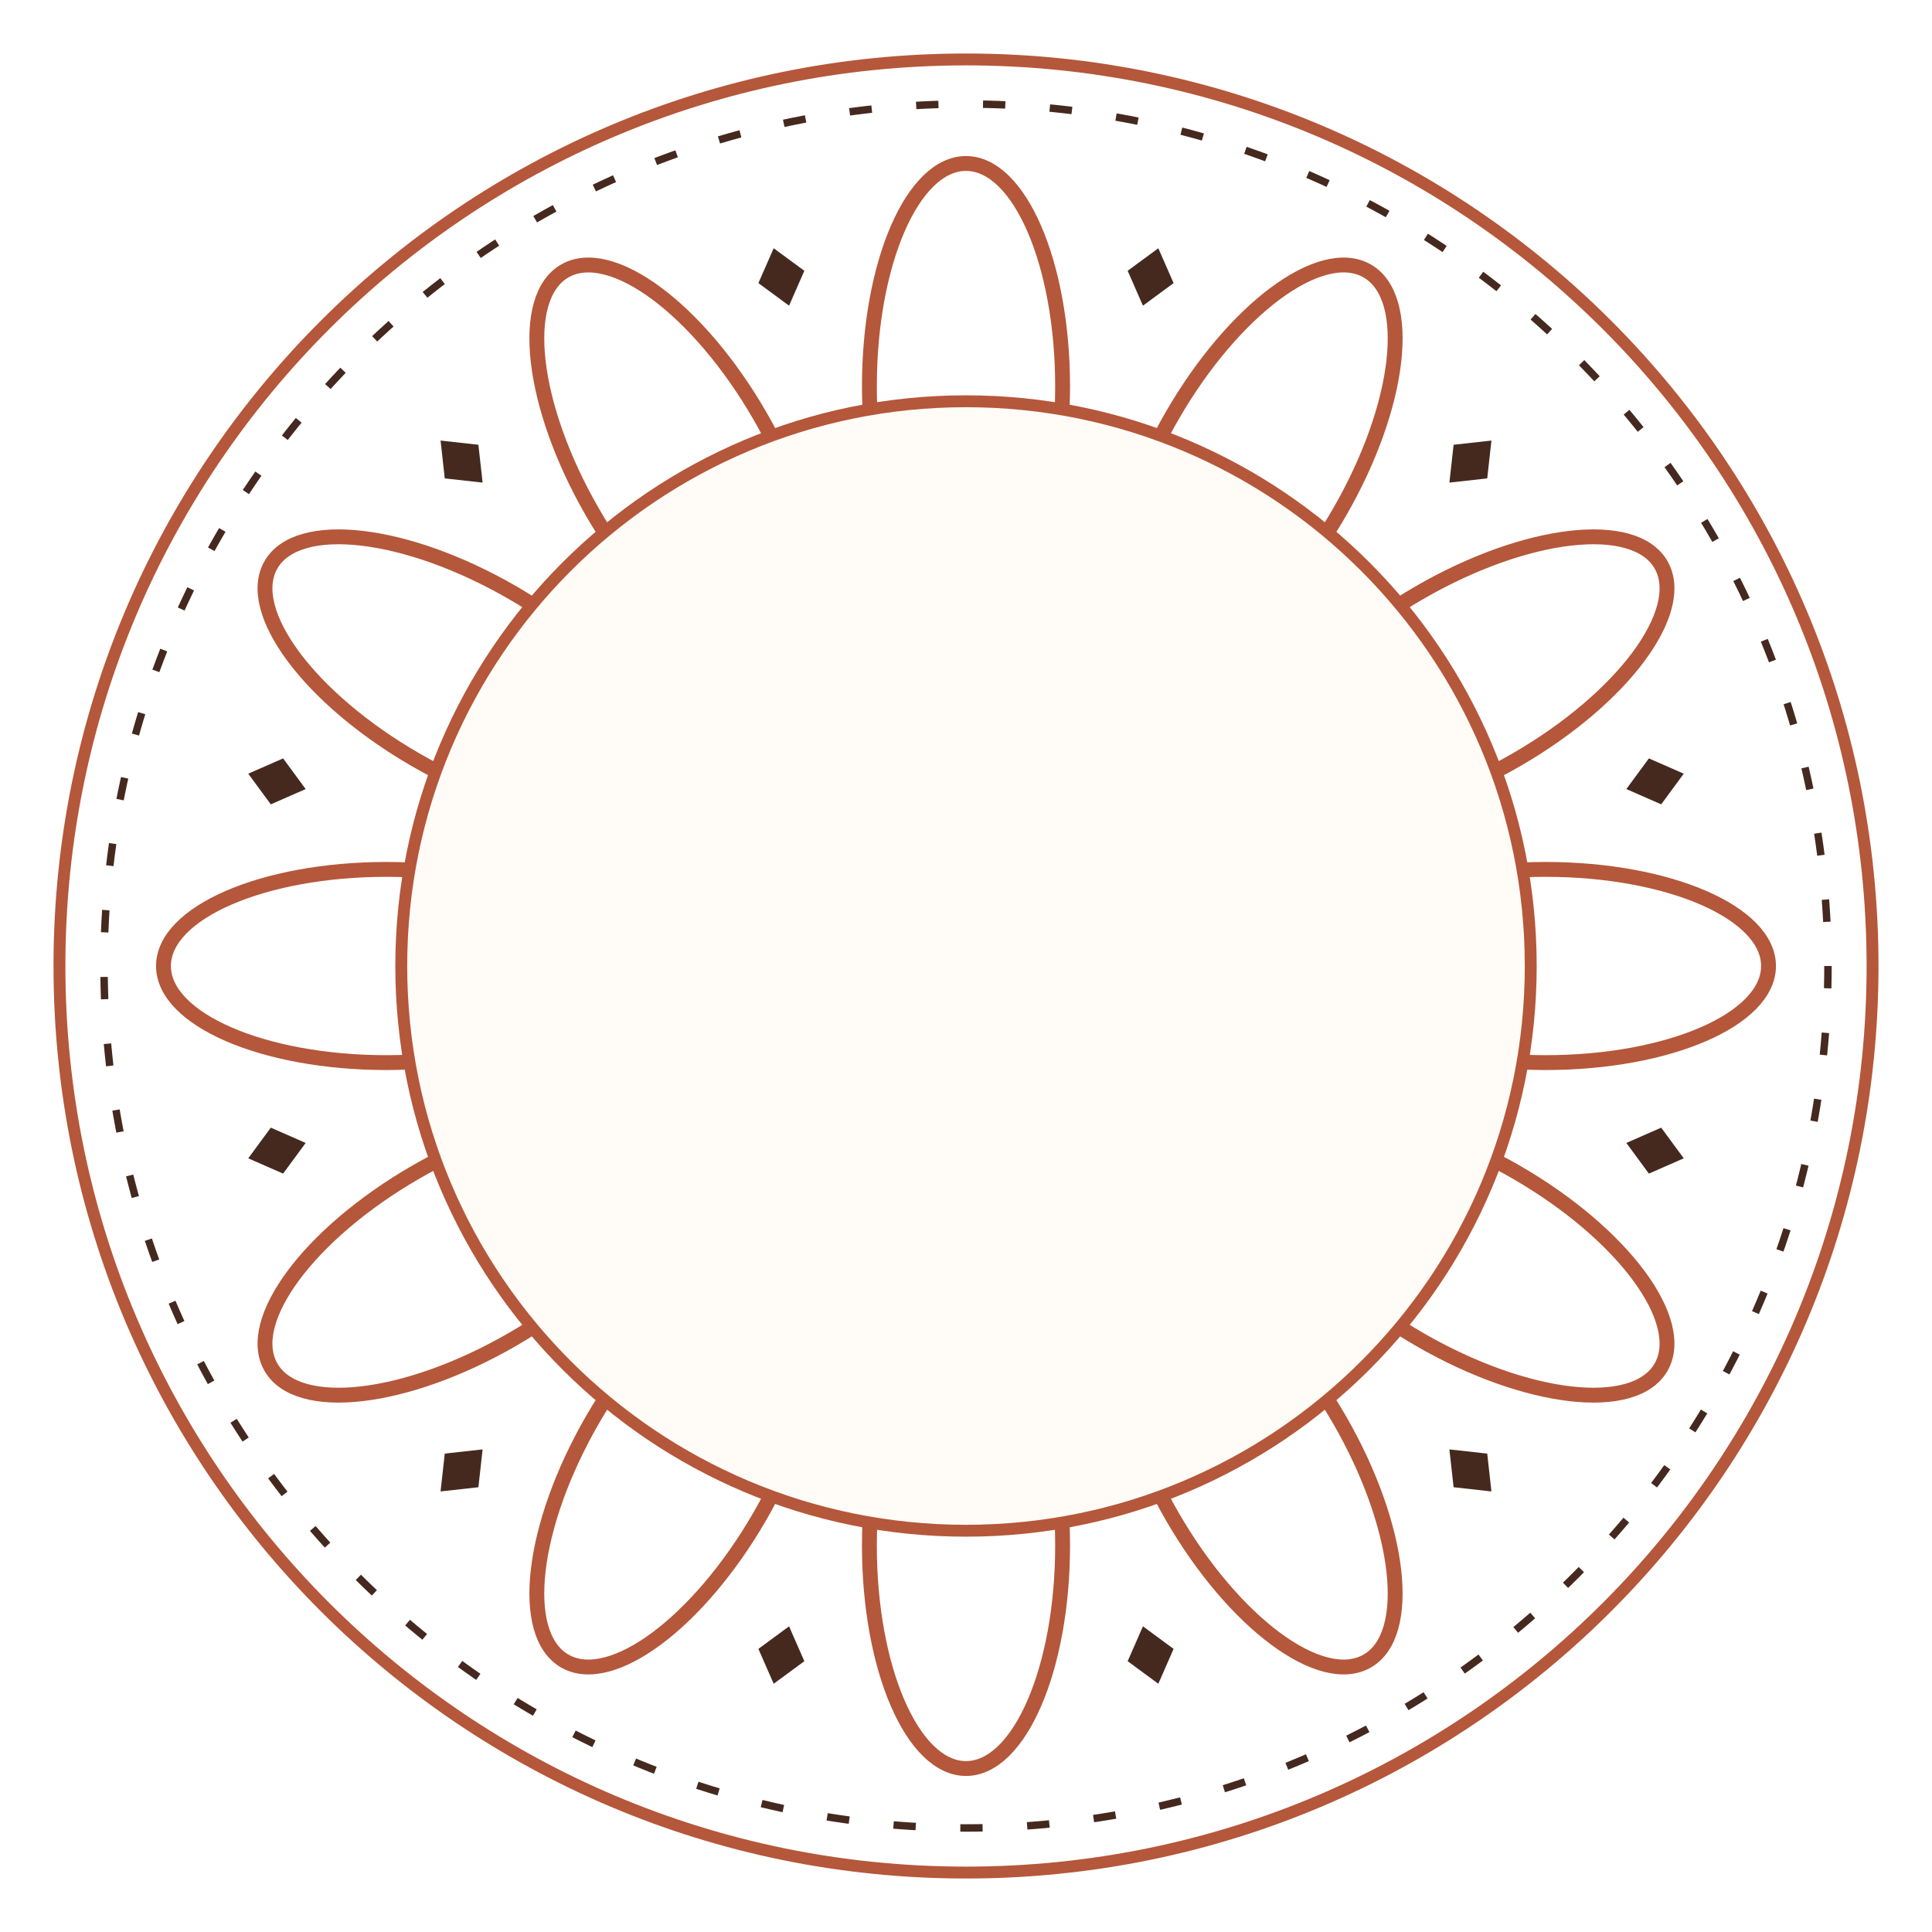
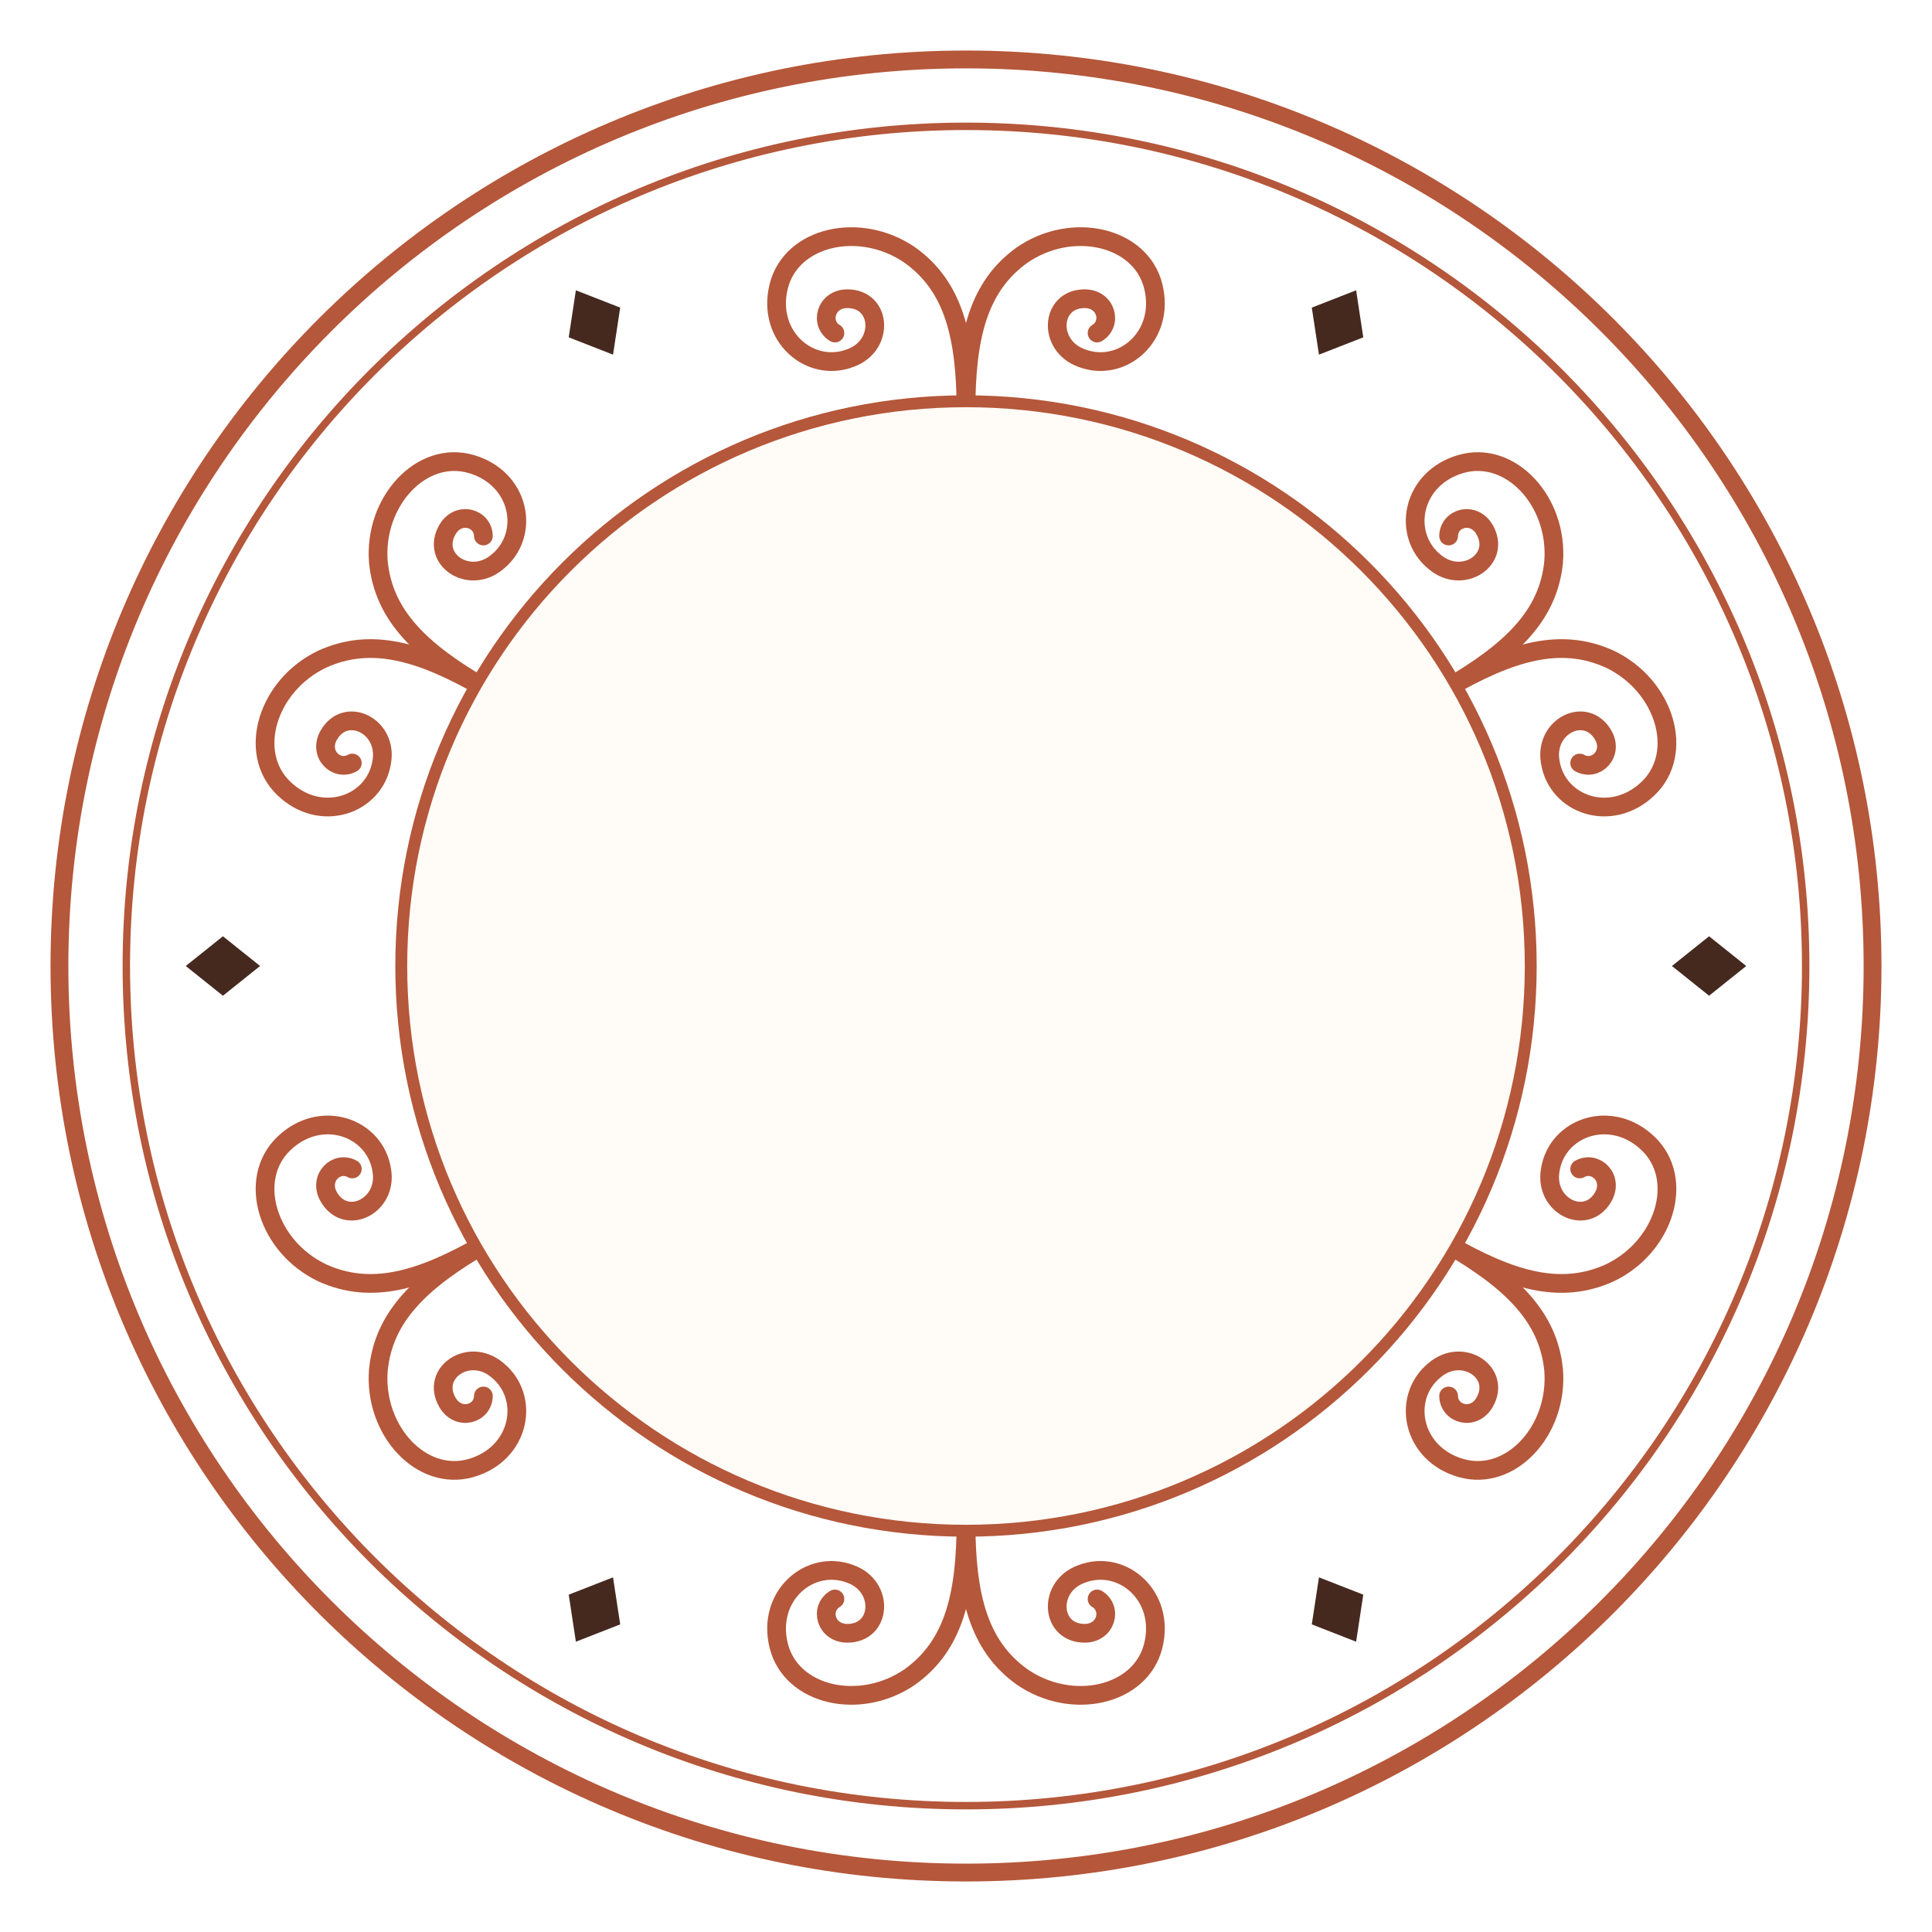
<svg xmlns="http://www.w3.org/2000/svg" width="260" height="260" viewBox="0 0 260 260">
  <g transform="translate(130,130)">
-     <circle r="122" fill="none" stroke="#b5573a" stroke-width="1.6" />
-     <circle r="116" fill="none" stroke="#45291f" stroke-width="1" stroke-dasharray="3 6" />
-     <g transform="rotate(0) translate(0,-78)">
-       <ellipse rx="13" ry="30" fill="none" stroke="#b5573a" stroke-width="2" />
+     <circle r="122" fill="none" stroke="#b5573a" stroke-width="2.4" />
+     <circle r="113" fill="none" stroke="#b5573a" stroke-width="1" />
+     <g transform="rotate(0) translate(0,-94) scale(0.42)">
+       <g fill="none" stroke="#b5573a" stroke-width="6" stroke-linecap="round" stroke-linejoin="round">
+         <path d="M0,46 C0,22 4,6 18,-4 C34,-15 56,-10 60,6 C64,22 50,34 37,29 C26,25 27,10 38,10 C45,10 47,18 42,21" />
+         <path d="M0,46 C0,22 4,6 18,-4 C34,-15 56,-10 60,6 C64,22 50,34 37,29 C26,25 27,10 38,10 C45,10 47,18 42,21" transform="scale(-1,1)" />
+       </g>
    </g>
-     <g transform="rotate(15) translate(0,-96)">
-       <path d="M0,-4 L3.2,0 L0,4 L-3.2,0 Z" fill="#45291f" />
+     <g transform="rotate(30) translate(0,-100)">
+       <path d="M0,-5 L4,0 L0,5 L-4,0 Z" fill="#45291f" />
    </g>
-     <g transform="rotate(30) translate(0,-78)">
-       <ellipse rx="13" ry="30" fill="none" stroke="#b5573a" stroke-width="2" />
+     <g transform="rotate(60) translate(0,-94) scale(0.42)">
+       <g fill="none" stroke="#b5573a" stroke-width="6" stroke-linecap="round" stroke-linejoin="round">
+         <path d="M0,46 C0,22 4,6 18,-4 C34,-15 56,-10 60,6 C64,22 50,34 37,29 C26,25 27,10 38,10 C45,10 47,18 42,21" />
+         <path d="M0,46 C0,22 4,6 18,-4 C34,-15 56,-10 60,6 C64,22 50,34 37,29 C26,25 27,10 38,10 C45,10 47,18 42,21" transform="scale(-1,1)" />
+       </g>
    </g>
-     <g transform="rotate(45) translate(0,-96)">
-       <path d="M0,-4 L3.2,0 L0,4 L-3.2,0 Z" fill="#45291f" />
+     <g transform="rotate(90) translate(0,-100)">
+       <path d="M0,-5 L4,0 L0,5 L-4,0 Z" fill="#45291f" />
    </g>
-     <g transform="rotate(60) translate(0,-78)">
-       <ellipse rx="13" ry="30" fill="none" stroke="#b5573a" stroke-width="2" />
+     <g transform="rotate(120) translate(0,-94) scale(0.42)">
+       <g fill="none" stroke="#b5573a" stroke-width="6" stroke-linecap="round" stroke-linejoin="round">
+         <path d="M0,46 C0,22 4,6 18,-4 C34,-15 56,-10 60,6 C64,22 50,34 37,29 C26,25 27,10 38,10 C45,10 47,18 42,21" />
+         <path d="M0,46 C0,22 4,6 18,-4 C34,-15 56,-10 60,6 C64,22 50,34 37,29 C26,25 27,10 38,10 C45,10 47,18 42,21" transform="scale(-1,1)" />
+       </g>
    </g>
-     <g transform="rotate(75) translate(0,-96)">
-       <path d="M0,-4 L3.2,0 L0,4 L-3.2,0 Z" fill="#45291f" />
+     <g transform="rotate(150) translate(0,-100)">
+       <path d="M0,-5 L4,0 L0,5 L-4,0 Z" fill="#45291f" />
    </g>
-     <g transform="rotate(90) translate(0,-78)">
-       <ellipse rx="13" ry="30" fill="none" stroke="#b5573a" stroke-width="2" />
+     <g transform="rotate(180) translate(0,-94) scale(0.42)">
+       <g fill="none" stroke="#b5573a" stroke-width="6" stroke-linecap="round" stroke-linejoin="round">
+         <path d="M0,46 C0,22 4,6 18,-4 C34,-15 56,-10 60,6 C64,22 50,34 37,29 C26,25 27,10 38,10 C45,10 47,18 42,21" />
+         <path d="M0,46 C0,22 4,6 18,-4 C34,-15 56,-10 60,6 C64,22 50,34 37,29 C26,25 27,10 38,10 C45,10 47,18 42,21" transform="scale(-1,1)" />
+       </g>
    </g>
-     <g transform="rotate(105) translate(0,-96)">
-       <path d="M0,-4 L3.2,0 L0,4 L-3.2,0 Z" fill="#45291f" />
+     <g transform="rotate(210) translate(0,-100)">
+       <path d="M0,-5 L4,0 L0,5 L-4,0 Z" fill="#45291f" />
    </g>
-     <g transform="rotate(120) translate(0,-78)">
-       <ellipse rx="13" ry="30" fill="none" stroke="#b5573a" stroke-width="2" />
+     <g transform="rotate(240) translate(0,-94) scale(0.42)">
+       <g fill="none" stroke="#b5573a" stroke-width="6" stroke-linecap="round" stroke-linejoin="round">
+         <path d="M0,46 C0,22 4,6 18,-4 C34,-15 56,-10 60,6 C64,22 50,34 37,29 C26,25 27,10 38,10 C45,10 47,18 42,21" />
+         <path d="M0,46 C0,22 4,6 18,-4 C34,-15 56,-10 60,6 C64,22 50,34 37,29 C26,25 27,10 38,10 C45,10 47,18 42,21" transform="scale(-1,1)" />
+       </g>
    </g>
-     <g transform="rotate(135) translate(0,-96)">
-       <path d="M0,-4 L3.2,0 L0,4 L-3.2,0 Z" fill="#45291f" />
+     <g transform="rotate(270) translate(0,-100)">
+       <path d="M0,-5 L4,0 L0,5 L-4,0 Z" fill="#45291f" />
    </g>
-     <g transform="rotate(150) translate(0,-78)">
-       <ellipse rx="13" ry="30" fill="none" stroke="#b5573a" stroke-width="2" />
+     <g transform="rotate(300) translate(0,-94) scale(0.42)">
+       <g fill="none" stroke="#b5573a" stroke-width="6" stroke-linecap="round" stroke-linejoin="round">
+         <path d="M0,46 C0,22 4,6 18,-4 C34,-15 56,-10 60,6 C64,22 50,34 37,29 C26,25 27,10 38,10 C45,10 47,18 42,21" />
+         <path d="M0,46 C0,22 4,6 18,-4 C34,-15 56,-10 60,6 C64,22 50,34 37,29 C26,25 27,10 38,10 C45,10 47,18 42,21" transform="scale(-1,1)" />
+       </g>
    </g>
-     <g transform="rotate(165) translate(0,-96)">
-       <path d="M0,-4 L3.2,0 L0,4 L-3.2,0 Z" fill="#45291f" />
-     </g>
-     <g transform="rotate(180) translate(0,-78)">
-       <ellipse rx="13" ry="30" fill="none" stroke="#b5573a" stroke-width="2" />
-     </g>
-     <g transform="rotate(195) translate(0,-96)">
-       <path d="M0,-4 L3.2,0 L0,4 L-3.2,0 Z" fill="#45291f" />
-     </g>
-     <g transform="rotate(210) translate(0,-78)">
-       <ellipse rx="13" ry="30" fill="none" stroke="#b5573a" stroke-width="2" />
-     </g>
-     <g transform="rotate(225) translate(0,-96)">
-       <path d="M0,-4 L3.2,0 L0,4 L-3.2,0 Z" fill="#45291f" />
-     </g>
-     <g transform="rotate(240) translate(0,-78)">
-       <ellipse rx="13" ry="30" fill="none" stroke="#b5573a" stroke-width="2" />
-     </g>
-     <g transform="rotate(255) translate(0,-96)">
-       <path d="M0,-4 L3.2,0 L0,4 L-3.2,0 Z" fill="#45291f" />
-     </g>
-     <g transform="rotate(270) translate(0,-78)">
-       <ellipse rx="13" ry="30" fill="none" stroke="#b5573a" stroke-width="2" />
-     </g>
-     <g transform="rotate(285) translate(0,-96)">
-       <path d="M0,-4 L3.2,0 L0,4 L-3.2,0 Z" fill="#45291f" />
-     </g>
-     <g transform="rotate(300) translate(0,-78)">
-       <ellipse rx="13" ry="30" fill="none" stroke="#b5573a" stroke-width="2" />
-     </g>
-     <g transform="rotate(315) translate(0,-96)">
-       <path d="M0,-4 L3.2,0 L0,4 L-3.2,0 Z" fill="#45291f" />
-     </g>
-     <g transform="rotate(330) translate(0,-78)">
-       <ellipse rx="13" ry="30" fill="none" stroke="#b5573a" stroke-width="2" />
-     </g>
-     <g transform="rotate(345) translate(0,-96)">
-       <path d="M0,-4 L3.2,0 L0,4 L-3.2,0 Z" fill="#45291f" />
+     <g transform="rotate(330) translate(0,-100)">
+       <path d="M0,-5 L4,0 L0,5 L-4,0 Z" fill="#45291f" />
    </g>
    <circle r="76" fill="#fffbf6" stroke="#b5573a" stroke-width="1.6" />
  </g>
</svg>
